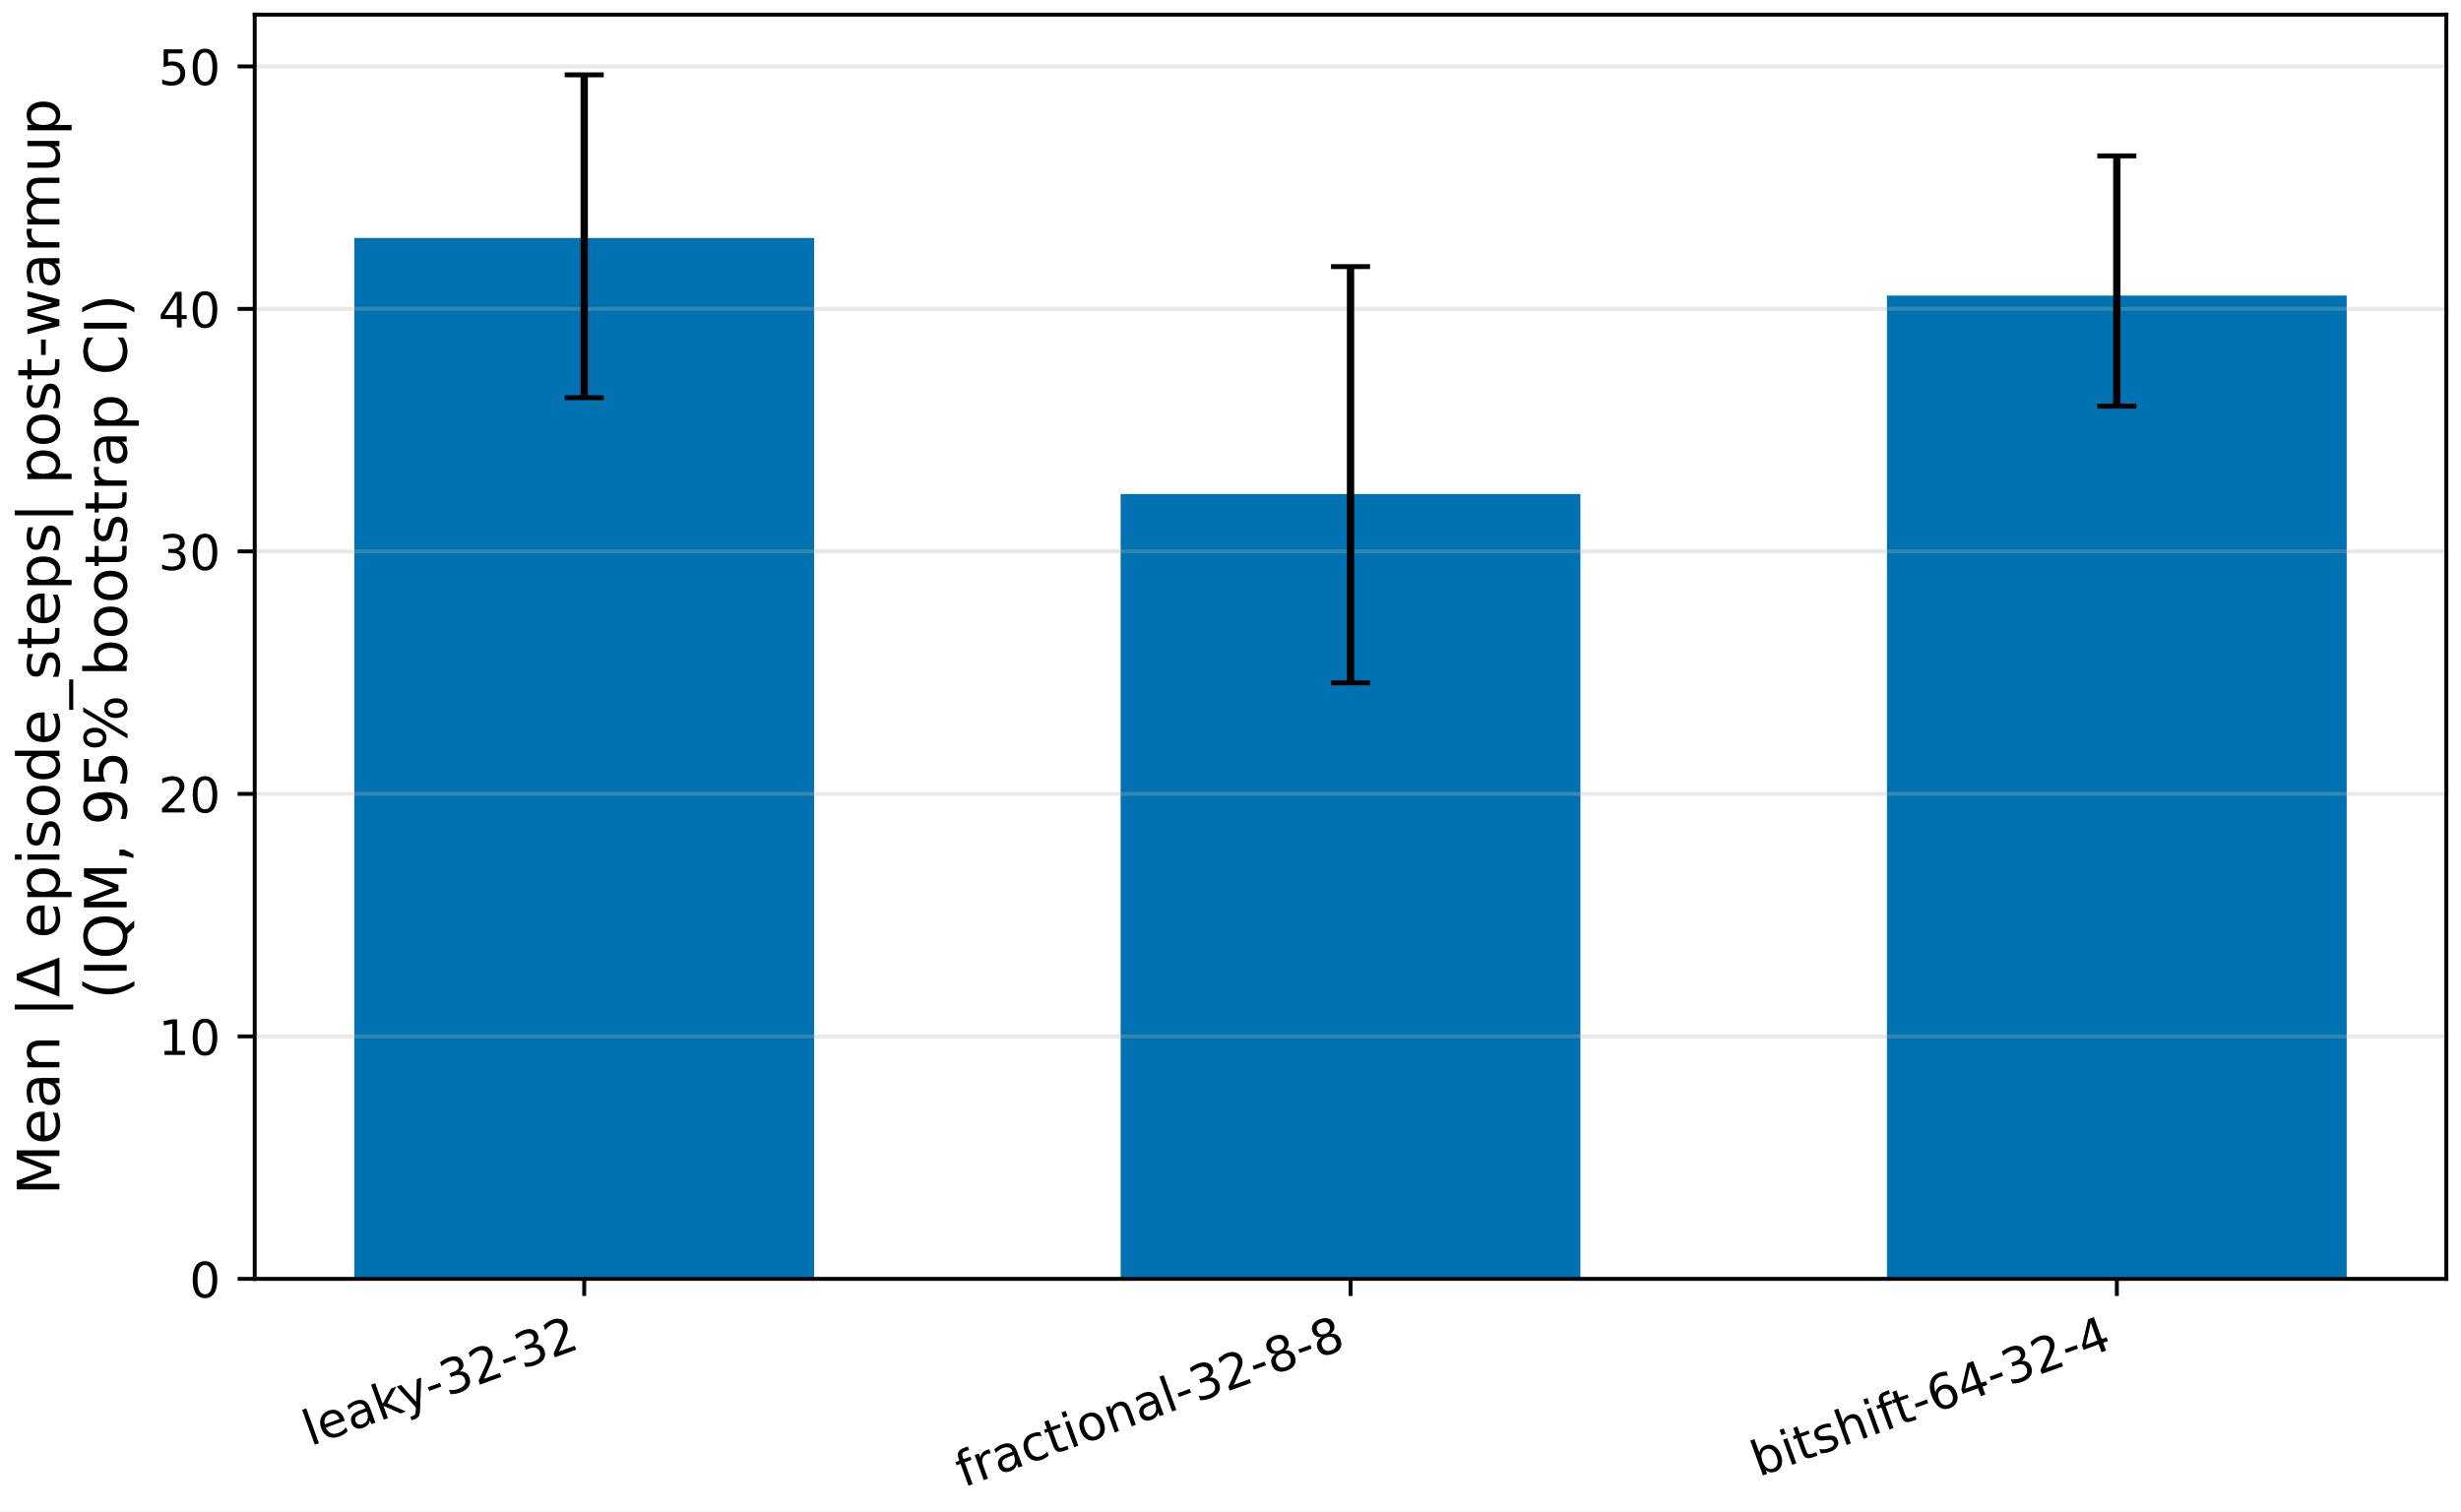
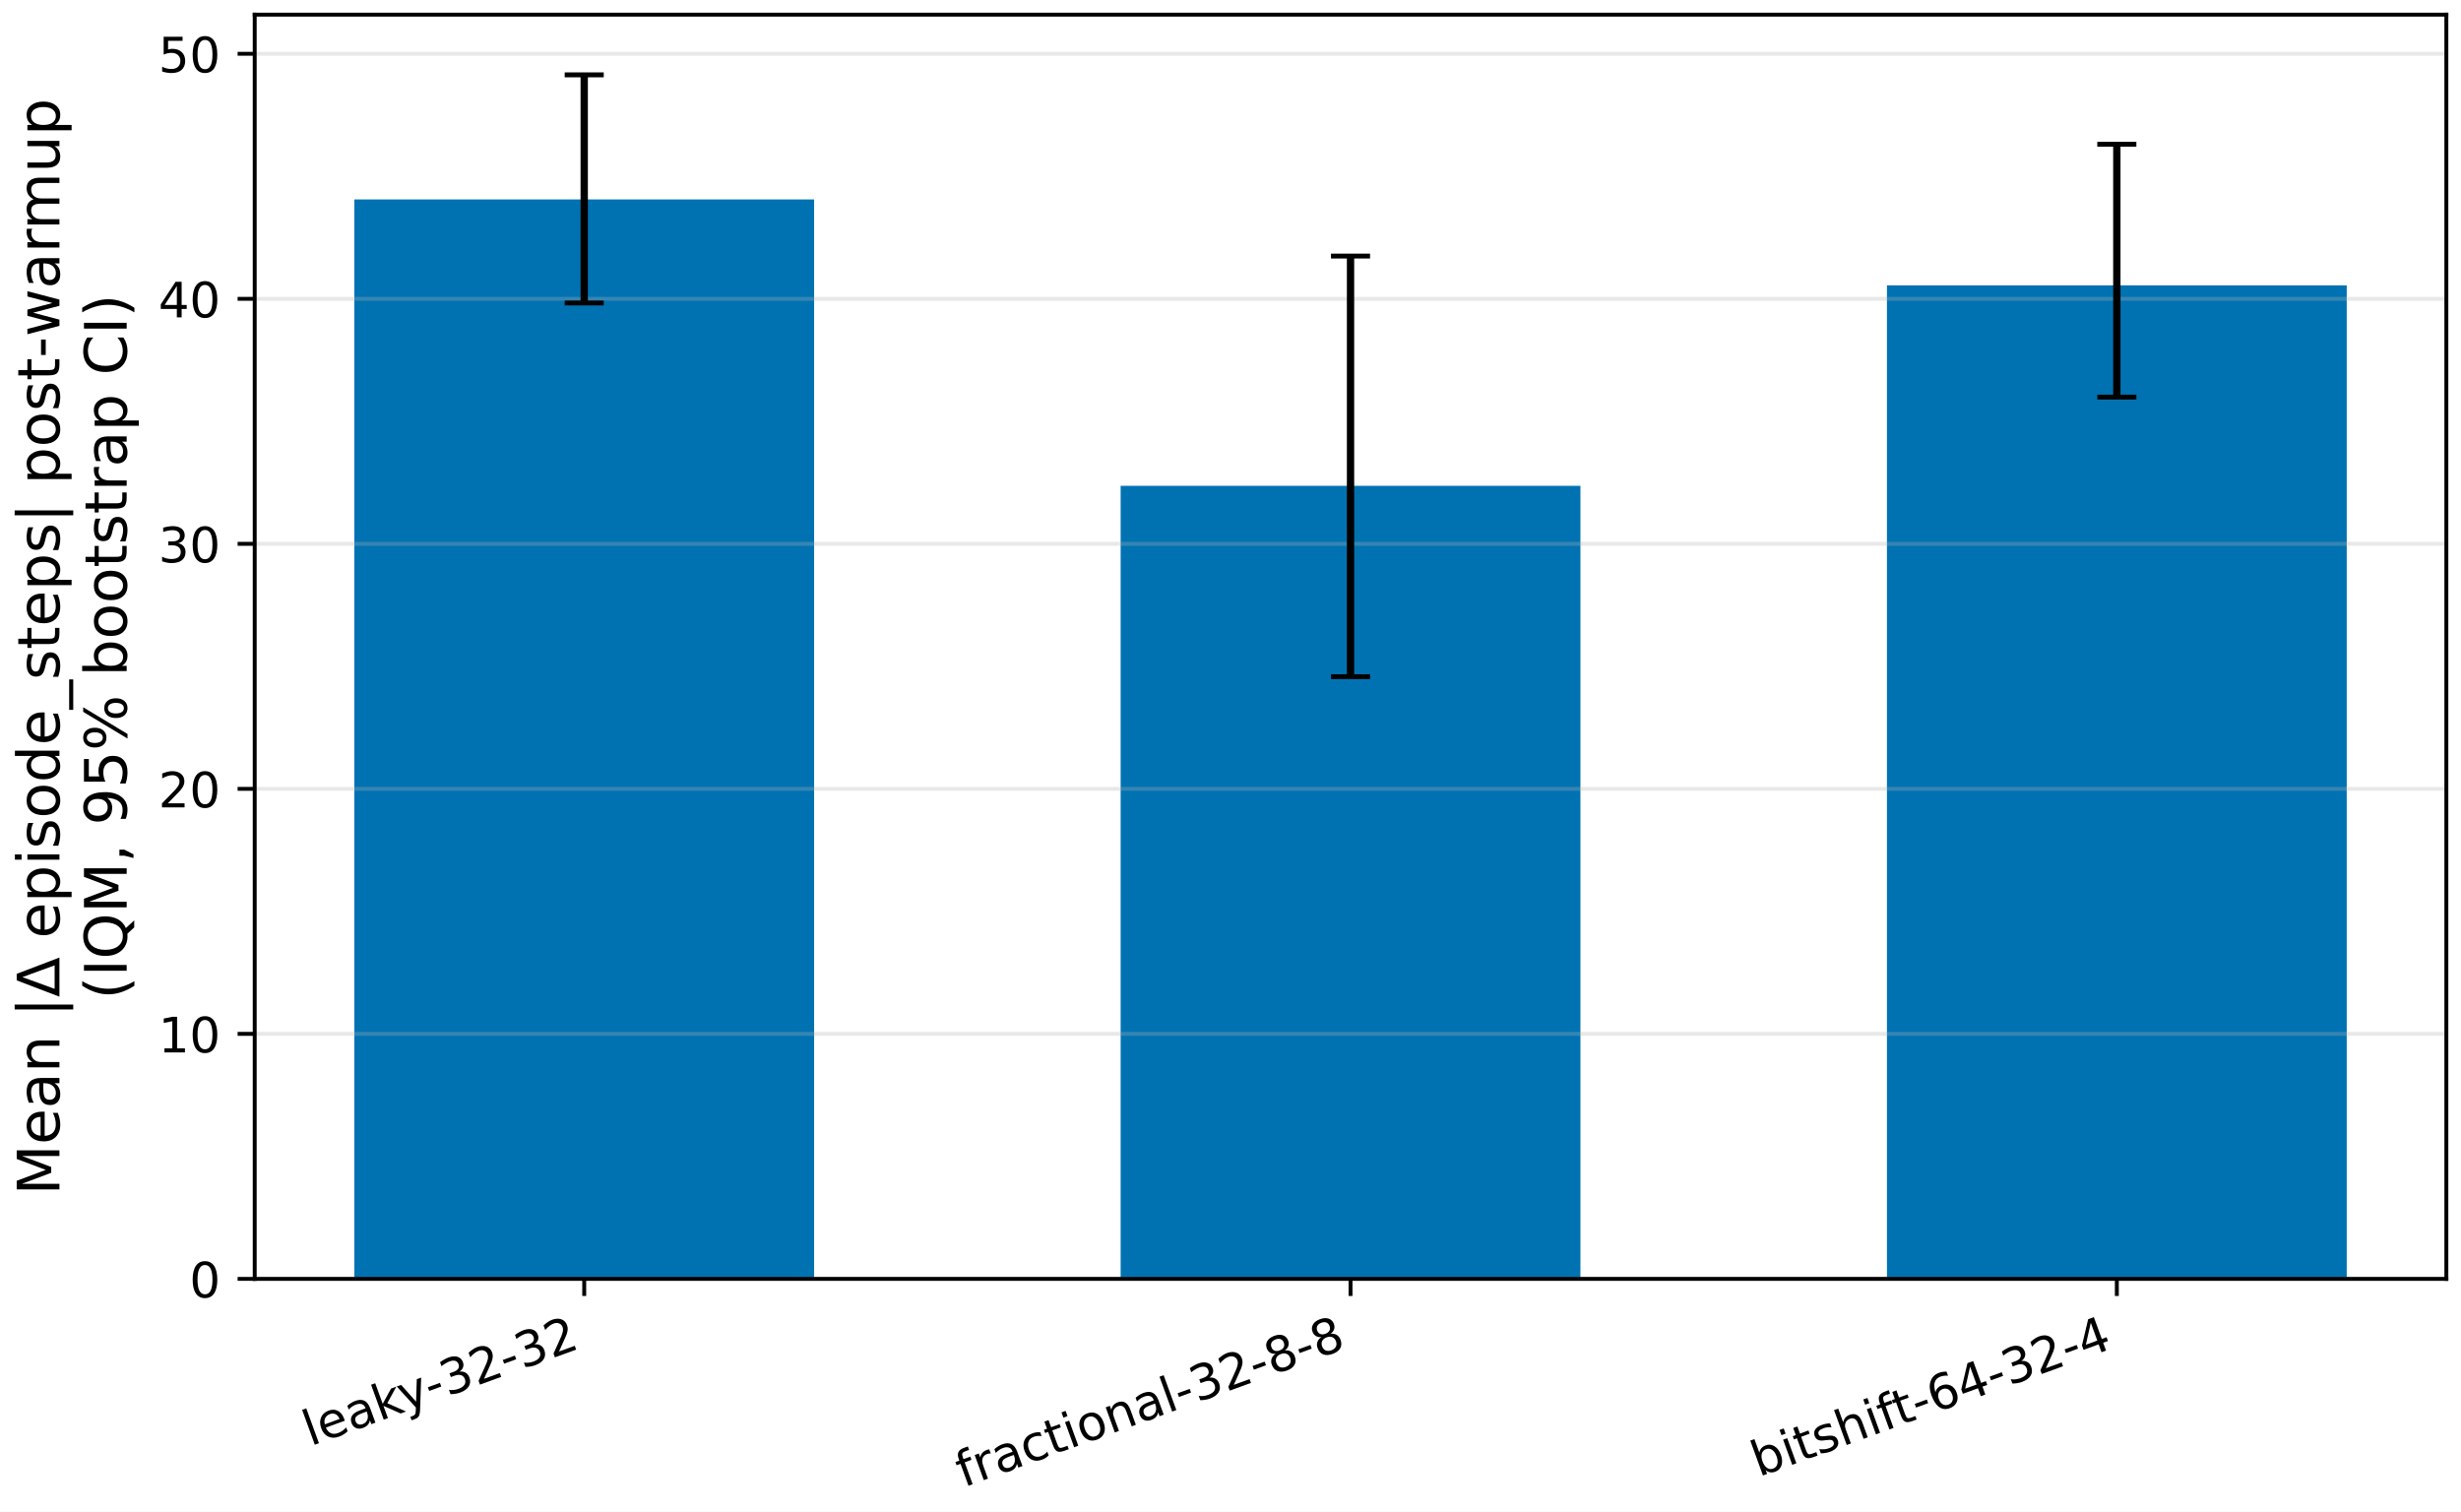
<svg xmlns="http://www.w3.org/2000/svg" xmlns:xlink="http://www.w3.org/1999/xlink" width="504pt" height="309.6pt" viewBox="0 0 504 309.6" version="1.1">
  <defs>
    <style type="text/css">*{stroke-linejoin: round; stroke-linecap: butt}</style>
  </defs>
  <g id="figure_1">
    <g id="patch_1">
      <path d="M 0 309.6  L 504 309.6  L 504 0  L 0 0  z " style="fill: #ffffff" />
    </g>
    <g id="axes_1">
      <g id="patch_2">
        <path d="M 52.163 261.915  L 501 261.915  L 501 3  L 52.163 3  z " style="fill: #ffffff" />
      </g>
      <g id="patch_3">
-         <path d="M 72.564 261.915  L 166.726 261.915  L 166.726 48.728  L 72.564 48.728  z " clip-path="url(#pb36c3efe00)" style="fill: #0072b2" />
+         <path d="M 72.564 261.915  L 166.726 261.915  L 166.726 40.846  L 72.564 40.846  z " clip-path="url(#p5a512b6d59)" style="fill: #0072b2" />
      </g>
      <g id="patch_4">
-         <path d="M 229.5 261.915  L 323.662 261.915  L 323.662 101.172  L 229.5 101.172  z " clip-path="url(#pb36c3efe00)" style="fill: #0072b2" />
+         <path d="M 229.5 261.915  L 323.662 261.915  L 323.662 99.501  L 229.5 99.501  z " clip-path="url(#p5a512b6d59)" style="fill: #0072b2" />
      </g>
      <g id="patch_5">
-         <path d="M 386.436 261.915  L 480.598 261.915  L 480.598 60.529  L 386.436 60.529  z " clip-path="url(#pb36c3efe00)" style="fill: #0072b2" />
+         <path d="M 386.436 261.915  L 480.598 261.915  L 480.598 58.435  L 386.436 58.435  z " clip-path="url(#p5a512b6d59)" style="fill: #0072b2" />
      </g>
      <g id="matplotlib.axis_1">
        <g id="xtick_1">
          <g id="line2d_1">
            <defs>
-               <path id="m6c8a0f9226" d="M 0 0  L 0 3.5  " style="stroke: #000000; stroke-width: 0.8" />
+               <path id="m48a4ad8635" d="M 0 0  L 0 3.5  " style="stroke: #000000; stroke-width: 0.8" />
            </defs>
            <g>
-               <use xlink:href="#m6c8a0f9226" x="119.645" y="261.915" style="stroke: #000000; stroke-width: 0.8" />
+               <use xlink:href="#m48a4ad8635" x="119.645" y="261.915" style="stroke: #000000; stroke-width: 0.8" />
            </g>
          </g>
          <g id="text_1">
            <g transform="translate(63.58887 296.1992) rotate(-20) scale(0.1 -0.1)">
              <defs>
                <path id="DejaVuSans-6c" d="M 603 4863  L 1178 4863  L 1178 0  L 603 0  L 603 4863  z " transform="scale(0.015625)" />
                <path id="DejaVuSans-65" d="M 3597 1894  L 3597 1613  L 953 1613  Q 991 1019 1311 708  Q 1631 397 2203 397  Q 2534 397 2845 478  Q 3156 559 3463 722  L 3463 178  Q 3153 47 2828 -22  Q 2503 -91 2169 -91  Q 1331 -91 842 396  Q 353 884 353 1716  Q 353 2575 817 3079  Q 1281 3584 2069 3584  Q 2775 3584 3186 3129  Q 3597 2675 3597 1894  z M 3022 2063  Q 3016 2534 2758 2815  Q 2500 3097 2075 3097  Q 1594 3097 1305 2825  Q 1016 2553 972 2059  L 3022 2063  z " transform="scale(0.015625)" />
                <path id="DejaVuSans-61" d="M 2194 1759  Q 1497 1759 1228 1600  Q 959 1441 959 1056  Q 959 750 1161 570  Q 1363 391 1709 391  Q 2188 391 2477 730  Q 2766 1069 2766 1631  L 2766 1759  L 2194 1759  z M 3341 1997  L 3341 0  L 2766 0  L 2766 531  Q 2569 213 2275 61  Q 1981 -91 1556 -91  Q 1019 -91 701 211  Q 384 513 384 1019  Q 384 1609 779 1909  Q 1175 2209 1959 2209  L 2766 2209  L 2766 2266  Q 2766 2663 2505 2880  Q 2244 3097 1772 3097  Q 1472 3097 1187 3025  Q 903 2953 641 2809  L 641 3341  Q 956 3463 1253 3523  Q 1550 3584 1831 3584  Q 2591 3584 2966 3190  Q 3341 2797 3341 1997  z " transform="scale(0.015625)" />
                <path id="DejaVuSans-6b" d="M 581 4863  L 1159 4863  L 1159 1991  L 2875 3500  L 3609 3500  L 1753 1863  L 3688 0  L 2938 0  L 1159 1709  L 1159 0  L 581 0  L 581 4863  z " transform="scale(0.015625)" />
                <path id="DejaVuSans-79" d="M 2059 -325  Q 1816 -950 1584 -1140  Q 1353 -1331 966 -1331  L 506 -1331  L 506 -850  L 844 -850  Q 1081 -850 1212 -737  Q 1344 -625 1503 -206  L 1606 56  L 191 3500  L 800 3500  L 1894 763  L 2988 3500  L 3597 3500  L 2059 -325  z " transform="scale(0.015625)" />
                <path id="DejaVuSans-2d" d="M 313 2009  L 1997 2009  L 1997 1497  L 313 1497  L 313 2009  z " transform="scale(0.015625)" />
                <path id="DejaVuSans-33" d="M 2597 2516  Q 3050 2419 3304 2112  Q 3559 1806 3559 1356  Q 3559 666 3084 287  Q 2609 -91 1734 -91  Q 1441 -91 1130 -33  Q 819 25 488 141  L 488 750  Q 750 597 1062 519  Q 1375 441 1716 441  Q 2309 441 2620 675  Q 2931 909 2931 1356  Q 2931 1769 2642 2001  Q 2353 2234 1838 2234  L 1294 2234  L 1294 2753  L 1863 2753  Q 2328 2753 2575 2939  Q 2822 3125 2822 3475  Q 2822 3834 2567 4026  Q 2313 4219 1838 4219  Q 1578 4219 1281 4162  Q 984 4106 628 3988  L 628 4550  Q 988 4650 1302 4700  Q 1616 4750 1894 4750  Q 2613 4750 3031 4423  Q 3450 4097 3450 3541  Q 3450 3153 3228 2886  Q 3006 2619 2597 2516  z " transform="scale(0.015625)" />
                <path id="DejaVuSans-32" d="M 1228 531  L 3431 531  L 3431 0  L 469 0  L 469 531  Q 828 903 1448 1529  Q 2069 2156 2228 2338  Q 2531 2678 2651 2914  Q 2772 3150 2772 3378  Q 2772 3750 2511 3984  Q 2250 4219 1831 4219  Q 1534 4219 1204 4116  Q 875 4013 500 3803  L 500 4441  Q 881 4594 1212 4672  Q 1544 4750 1819 4750  Q 2544 4750 2975 4387  Q 3406 4025 3406 3419  Q 3406 3131 3298 2873  Q 3191 2616 2906 2266  Q 2828 2175 2409 1742  Q 1991 1309 1228 531  z " transform="scale(0.015625)" />
              </defs>
              <use xlink:href="#DejaVuSans-6c" />
              <use xlink:href="#DejaVuSans-65" transform="translate(27.7832 0)" />
              <use xlink:href="#DejaVuSans-61" transform="translate(89.30664 0)" />
              <use xlink:href="#DejaVuSans-6b" transform="translate(150.5859 0)" />
              <use xlink:href="#DejaVuSans-79" transform="translate(204.8711 0)" />
              <use xlink:href="#DejaVuSans-2d" transform="translate(262.3008 0)" />
              <use xlink:href="#DejaVuSans-33" transform="translate(298.3848 0)" />
              <use xlink:href="#DejaVuSans-32" transform="translate(362.0078 0)" />
              <use xlink:href="#DejaVuSans-2d" transform="translate(425.6309 0)" />
              <use xlink:href="#DejaVuSans-33" transform="translate(461.7148 0)" />
              <use xlink:href="#DejaVuSans-32" transform="translate(525.3379 0)" />
            </g>
          </g>
        </g>
        <g id="xtick_2">
          <g id="line2d_2">
            <g>
-               <use xlink:href="#m6c8a0f9226" x="276.581" y="261.915" style="stroke: #000000; stroke-width: 0.8" />
+               <use xlink:href="#m48a4ad8635" x="276.581" y="261.915" style="stroke: #000000; stroke-width: 0.8" />
            </g>
          </g>
          <g id="text_2">
            <g transform="translate(197.3189 304.6455) rotate(-20) scale(0.1 -0.1)">
              <defs>
                <path id="DejaVuSans-66" d="M 2375 4863  L 2375 4384  L 1825 4384  Q 1516 4384 1395 4259  Q 1275 4134 1275 3809  L 1275 3500  L 2222 3500  L 2222 3053  L 1275 3053  L 1275 0  L 697 0  L 697 3053  L 147 3053  L 147 3500  L 697 3500  L 697 3744  Q 697 4328 969 4595  Q 1241 4863 1831 4863  L 2375 4863  z " transform="scale(0.015625)" />
                <path id="DejaVuSans-72" d="M 2631 2963  Q 2534 3019 2420 3045  Q 2306 3072 2169 3072  Q 1681 3072 1420 2755  Q 1159 2438 1159 1844  L 1159 0  L 581 0  L 581 3500  L 1159 3500  L 1159 2956  Q 1341 3275 1631 3429  Q 1922 3584 2338 3584  Q 2397 3584 2469 3576  Q 2541 3569 2628 3553  L 2631 2963  z " transform="scale(0.015625)" />
                <path id="DejaVuSans-63" d="M 3122 3366  L 3122 2828  Q 2878 2963 2633 3030  Q 2388 3097 2138 3097  Q 1578 3097 1268 2742  Q 959 2388 959 1747  Q 959 1106 1268 751  Q 1578 397 2138 397  Q 2388 397 2633 464  Q 2878 531 3122 666  L 3122 134  Q 2881 22 2623 -34  Q 2366 -91 2075 -91  Q 1284 -91 818 406  Q 353 903 353 1747  Q 353 2603 823 3093  Q 1294 3584 2113 3584  Q 2378 3584 2631 3529  Q 2884 3475 3122 3366  z " transform="scale(0.015625)" />
                <path id="DejaVuSans-74" d="M 1172 4494  L 1172 3500  L 2356 3500  L 2356 3053  L 1172 3053  L 1172 1153  Q 1172 725 1289 603  Q 1406 481 1766 481  L 2356 481  L 2356 0  L 1766 0  Q 1100 0 847 248  Q 594 497 594 1153  L 594 3053  L 172 3053  L 172 3500  L 594 3500  L 594 4494  L 1172 4494  z " transform="scale(0.015625)" />
                <path id="DejaVuSans-69" d="M 603 3500  L 1178 3500  L 1178 0  L 603 0  L 603 3500  z M 603 4863  L 1178 4863  L 1178 4134  L 603 4134  L 603 4863  z " transform="scale(0.015625)" />
                <path id="DejaVuSans-6f" d="M 1959 3097  Q 1497 3097 1228 2736  Q 959 2375 959 1747  Q 959 1119 1226 758  Q 1494 397 1959 397  Q 2419 397 2687 759  Q 2956 1122 2956 1747  Q 2956 2369 2687 2733  Q 2419 3097 1959 3097  z M 1959 3584  Q 2709 3584 3137 3096  Q 3566 2609 3566 1747  Q 3566 888 3137 398  Q 2709 -91 1959 -91  Q 1206 -91 779 398  Q 353 888 353 1747  Q 353 2609 779 3096  Q 1206 3584 1959 3584  z " transform="scale(0.015625)" />
                <path id="DejaVuSans-6e" d="M 3513 2113  L 3513 0  L 2938 0  L 2938 2094  Q 2938 2591 2744 2837  Q 2550 3084 2163 3084  Q 1697 3084 1428 2787  Q 1159 2491 1159 1978  L 1159 0  L 581 0  L 581 3500  L 1159 3500  L 1159 2956  Q 1366 3272 1645 3428  Q 1925 3584 2291 3584  Q 2894 3584 3203 3211  Q 3513 2838 3513 2113  z " transform="scale(0.015625)" />
                <path id="DejaVuSans-38" d="M 2034 2216  Q 1584 2216 1326 1975  Q 1069 1734 1069 1313  Q 1069 891 1326 650  Q 1584 409 2034 409  Q 2484 409 2743 651  Q 3003 894 3003 1313  Q 3003 1734 2745 1975  Q 2488 2216 2034 2216  z M 1403 2484  Q 997 2584 770 2862  Q 544 3141 544 3541  Q 544 4100 942 4425  Q 1341 4750 2034 4750  Q 2731 4750 3128 4425  Q 3525 4100 3525 3541  Q 3525 3141 3298 2862  Q 3072 2584 2669 2484  Q 3125 2378 3379 2068  Q 3634 1759 3634 1313  Q 3634 634 3220 271  Q 2806 -91 2034 -91  Q 1263 -91 848 271  Q 434 634 434 1313  Q 434 1759 690 2068  Q 947 2378 1403 2484  z M 1172 3481  Q 1172 3119 1398 2916  Q 1625 2713 2034 2713  Q 2441 2713 2670 2916  Q 2900 3119 2900 3481  Q 2900 3844 2670 4047  Q 2441 4250 2034 4250  Q 1625 4250 1398 4047  Q 1172 3844 1172 3481  z " transform="scale(0.015625)" />
              </defs>
              <use xlink:href="#DejaVuSans-66" />
              <use xlink:href="#DejaVuSans-72" transform="translate(35.20508 0)" />
              <use xlink:href="#DejaVuSans-61" transform="translate(76.31836 0)" />
              <use xlink:href="#DejaVuSans-63" transform="translate(137.5977 0)" />
              <use xlink:href="#DejaVuSans-74" transform="translate(192.5781 0)" />
              <use xlink:href="#DejaVuSans-69" transform="translate(231.7871 0)" />
              <use xlink:href="#DejaVuSans-6f" transform="translate(259.5703 0)" />
              <use xlink:href="#DejaVuSans-6e" transform="translate(320.752 0)" />
              <use xlink:href="#DejaVuSans-61" transform="translate(384.1309 0)" />
              <use xlink:href="#DejaVuSans-6c" transform="translate(445.4102 0)" />
              <use xlink:href="#DejaVuSans-2d" transform="translate(473.1934 0)" />
              <use xlink:href="#DejaVuSans-33" transform="translate(509.2773 0)" />
              <use xlink:href="#DejaVuSans-32" transform="translate(572.9004 0)" />
              <use xlink:href="#DejaVuSans-2d" transform="translate(636.5234 0)" />
              <use xlink:href="#DejaVuSans-38" transform="translate(672.6074 0)" />
              <use xlink:href="#DejaVuSans-2d" transform="translate(736.2305 0)" />
              <use xlink:href="#DejaVuSans-38" transform="translate(772.3145 0)" />
            </g>
          </g>
        </g>
        <g id="xtick_3">
          <g id="line2d_3">
            <g>
-               <use xlink:href="#m6c8a0f9226" x="433.517" y="261.915" style="stroke: #000000; stroke-width: 0.8" />
+               <use xlink:href="#m48a4ad8635" x="433.517" y="261.915" style="stroke: #000000; stroke-width: 0.8" />
            </g>
          </g>
          <g id="text_3">
            <g transform="translate(360.1927 302.4844) rotate(-20) scale(0.1 -0.1)">
              <defs>
                <path id="DejaVuSans-62" d="M 3116 1747  Q 3116 2381 2855 2742  Q 2594 3103 2138 3103  Q 1681 3103 1420 2742  Q 1159 2381 1159 1747  Q 1159 1113 1420 752  Q 1681 391 2138 391  Q 2594 391 2855 752  Q 3116 1113 3116 1747  z M 1159 2969  Q 1341 3281 1617 3432  Q 1894 3584 2278 3584  Q 2916 3584 3314 3078  Q 3713 2572 3713 1747  Q 3713 922 3314 415  Q 2916 -91 2278 -91  Q 1894 -91 1617 61  Q 1341 213 1159 525  L 1159 0  L 581 0  L 581 4863  L 1159 4863  L 1159 2969  z " transform="scale(0.015625)" />
                <path id="DejaVuSans-73" d="M 2834 3397  L 2834 2853  Q 2591 2978 2328 3040  Q 2066 3103 1784 3103  Q 1356 3103 1142 2972  Q 928 2841 928 2578  Q 928 2378 1081 2264  Q 1234 2150 1697 2047  L 1894 2003  Q 2506 1872 2764 1633  Q 3022 1394 3022 966  Q 3022 478 2636 193  Q 2250 -91 1575 -91  Q 1294 -91 989 -36  Q 684 19 347 128  L 347 722  Q 666 556 975 473  Q 1284 391 1588 391  Q 1994 391 2212 530  Q 2431 669 2431 922  Q 2431 1156 2273 1281  Q 2116 1406 1581 1522  L 1381 1569  Q 847 1681 609 1914  Q 372 2147 372 2553  Q 372 3047 722 3315  Q 1072 3584 1716 3584  Q 2034 3584 2315 3537  Q 2597 3491 2834 3397  z " transform="scale(0.015625)" />
                <path id="DejaVuSans-68" d="M 3513 2113  L 3513 0  L 2938 0  L 2938 2094  Q 2938 2591 2744 2837  Q 2550 3084 2163 3084  Q 1697 3084 1428 2787  Q 1159 2491 1159 1978  L 1159 0  L 581 0  L 581 4863  L 1159 4863  L 1159 2956  Q 1366 3272 1645 3428  Q 1925 3584 2291 3584  Q 2894 3584 3203 3211  Q 3513 2838 3513 2113  z " transform="scale(0.015625)" />
                <path id="DejaVuSans-36" d="M 2113 2584  Q 1688 2584 1439 2293  Q 1191 2003 1191 1497  Q 1191 994 1439 701  Q 1688 409 2113 409  Q 2538 409 2786 701  Q 3034 994 3034 1497  Q 3034 2003 2786 2293  Q 2538 2584 2113 2584  z M 3366 4563  L 3366 3988  Q 3128 4100 2886 4159  Q 2644 4219 2406 4219  Q 1781 4219 1451 3797  Q 1122 3375 1075 2522  Q 1259 2794 1537 2939  Q 1816 3084 2150 3084  Q 2853 3084 3261 2657  Q 3669 2231 3669 1497  Q 3669 778 3244 343  Q 2819 -91 2113 -91  Q 1303 -91 875 529  Q 447 1150 447 2328  Q 447 3434 972 4092  Q 1497 4750 2381 4750  Q 2619 4750 2861 4703  Q 3103 4656 3366 4563  z " transform="scale(0.015625)" />
                <path id="DejaVuSans-34" d="M 2419 4116  L 825 1625  L 2419 1625  L 2419 4116  z M 2253 4666  L 3047 4666  L 3047 1625  L 3713 1625  L 3713 1100  L 3047 1100  L 3047 0  L 2419 0  L 2419 1100  L 313 1100  L 313 1709  L 2253 4666  z " transform="scale(0.015625)" />
              </defs>
              <use xlink:href="#DejaVuSans-62" />
              <use xlink:href="#DejaVuSans-69" transform="translate(63.47656 0)" />
              <use xlink:href="#DejaVuSans-74" transform="translate(91.25977 0)" />
              <use xlink:href="#DejaVuSans-73" transform="translate(130.4688 0)" />
              <use xlink:href="#DejaVuSans-68" transform="translate(182.5684 0)" />
              <use xlink:href="#DejaVuSans-69" transform="translate(245.9473 0)" />
              <use xlink:href="#DejaVuSans-66" transform="translate(273.7305 0)" />
              <use xlink:href="#DejaVuSans-74" transform="translate(307.1855 0)" />
              <use xlink:href="#DejaVuSans-2d" transform="translate(346.3945 0)" />
              <use xlink:href="#DejaVuSans-36" transform="translate(382.4785 0)" />
              <use xlink:href="#DejaVuSans-34" transform="translate(446.1016 0)" />
              <use xlink:href="#DejaVuSans-2d" transform="translate(509.7246 0)" />
              <use xlink:href="#DejaVuSans-33" transform="translate(545.8086 0)" />
              <use xlink:href="#DejaVuSans-32" transform="translate(609.4316 0)" />
              <use xlink:href="#DejaVuSans-2d" transform="translate(673.0547 0)" />
              <use xlink:href="#DejaVuSans-34" transform="translate(709.1387 0)" />
            </g>
          </g>
        </g>
      </g>
      <g id="matplotlib.axis_2">
        <g id="ytick_1">
          <g id="line2d_4">
-             <path d="M 52.163 261.915  L 501 261.915  " clip-path="url(#pb36c3efe00)" style="fill: none; stroke: #b0b0b0; stroke-opacity: 0.3; stroke-width: 0.8; stroke-linecap: square" />
+             <path d="M 52.163 261.915  L 501 261.915  " clip-path="url(#p5a512b6d59)" style="fill: none; stroke: #b0b0b0; stroke-opacity: 0.3; stroke-width: 0.8; stroke-linecap: square" />
          </g>
          <g id="line2d_5">
            <defs>
-               <path id="m2aaeb71529" d="M 0 0  L -3.5 0  " style="stroke: #000000; stroke-width: 0.8" />
+               <path id="m17656ddae5" d="M 0 0  L -3.5 0  " style="stroke: #000000; stroke-width: 0.8" />
            </defs>
            <g>
-               <use xlink:href="#m2aaeb71529" x="52.163" y="261.915" style="stroke: #000000; stroke-width: 0.8" />
+               <use xlink:href="#m17656ddae5" x="52.163" y="261.915" style="stroke: #000000; stroke-width: 0.8" />
            </g>
          </g>
          <g id="text_4">
            <g transform="translate(38.80011 265.7143) scale(0.1 -0.1)">
              <defs>
                <path id="DejaVuSans-30" d="M 2034 4250  Q 1547 4250 1301 3770  Q 1056 3291 1056 2328  Q 1056 1369 1301 889  Q 1547 409 2034 409  Q 2525 409 2770 889  Q 3016 1369 3016 2328  Q 3016 3291 2770 3770  Q 2525 4250 2034 4250  z M 2034 4750  Q 2819 4750 3233 4129  Q 3647 3509 3647 2328  Q 3647 1150 3233 529  Q 2819 -91 2034 -91  Q 1250 -91 836 529  Q 422 1150 422 2328  Q 422 3509 836 4129  Q 1250 4750 2034 4750  z " transform="scale(0.015625)" />
              </defs>
              <use xlink:href="#DejaVuSans-30" />
            </g>
          </g>
        </g>
        <g id="ytick_2">
          <g id="line2d_6">
-             <path d="M 52.163 212.252  L 501 212.252  " clip-path="url(#pb36c3efe00)" style="fill: none; stroke: #b0b0b0; stroke-opacity: 0.3; stroke-width: 0.8; stroke-linecap: square" />
+             <path d="M 52.163 211.736  L 501 211.736  " clip-path="url(#p5a512b6d59)" style="fill: none; stroke: #b0b0b0; stroke-opacity: 0.3; stroke-width: 0.8; stroke-linecap: square" />
          </g>
          <g id="line2d_7">
            <g>
-               <use xlink:href="#m2aaeb71529" x="52.163" y="212.252" style="stroke: #000000; stroke-width: 0.8" />
+               <use xlink:href="#m17656ddae5" x="52.163" y="211.736" style="stroke: #000000; stroke-width: 0.8" />
            </g>
          </g>
          <g id="text_5">
-             <g transform="translate(32.43762 216.0511) scale(0.1 -0.1)">
+             <g transform="translate(32.43762 215.5347) scale(0.1 -0.1)">
              <defs>
                <path id="DejaVuSans-31" d="M 794 531  L 1825 531  L 1825 4091  L 703 3866  L 703 4441  L 1819 4666  L 2450 4666  L 2450 531  L 3481 531  L 3481 0  L 794 0  L 794 531  z " transform="scale(0.015625)" />
              </defs>
              <use xlink:href="#DejaVuSans-31" />
              <use xlink:href="#DejaVuSans-30" transform="translate(63.62305 0)" />
            </g>
          </g>
        </g>
        <g id="ytick_3">
          <g id="line2d_8">
-             <path d="M 52.163 162.589  L 501 162.589  " clip-path="url(#pb36c3efe00)" style="fill: none; stroke: #b0b0b0; stroke-opacity: 0.3; stroke-width: 0.8; stroke-linecap: square" />
+             <path d="M 52.163 161.556  L 501 161.556  " clip-path="url(#p5a512b6d59)" style="fill: none; stroke: #b0b0b0; stroke-opacity: 0.3; stroke-width: 0.8; stroke-linecap: square" />
          </g>
          <g id="line2d_9">
            <g>
-               <use xlink:href="#m2aaeb71529" x="52.163" y="162.589" style="stroke: #000000; stroke-width: 0.8" />
+               <use xlink:href="#m17656ddae5" x="52.163" y="161.556" style="stroke: #000000; stroke-width: 0.8" />
            </g>
          </g>
          <g id="text_6">
-             <g transform="translate(32.43762 166.3878) scale(0.1 -0.1)">
+             <g transform="translate(32.43762 165.3552) scale(0.1 -0.1)">
              <use xlink:href="#DejaVuSans-32" />
              <use xlink:href="#DejaVuSans-30" transform="translate(63.62305 0)" />
            </g>
          </g>
        </g>
        <g id="ytick_4">
          <g id="line2d_10">
-             <path d="M 52.163 112.925  L 501 112.925  " clip-path="url(#pb36c3efe00)" style="fill: none; stroke: #b0b0b0; stroke-opacity: 0.3; stroke-width: 0.8; stroke-linecap: square" />
+             <path d="M 52.163 111.376  L 501 111.376  " clip-path="url(#p5a512b6d59)" style="fill: none; stroke: #b0b0b0; stroke-opacity: 0.3; stroke-width: 0.8; stroke-linecap: square" />
          </g>
          <g id="line2d_11">
            <g>
-               <use xlink:href="#m2aaeb71529" x="52.163" y="112.925" style="stroke: #000000; stroke-width: 0.8" />
+               <use xlink:href="#m17656ddae5" x="52.163" y="111.376" style="stroke: #000000; stroke-width: 0.8" />
            </g>
          </g>
          <g id="text_7">
-             <g transform="translate(32.43762 116.7246) scale(0.1 -0.1)">
+             <g transform="translate(32.43762 115.1756) scale(0.1 -0.1)">
              <use xlink:href="#DejaVuSans-33" />
              <use xlink:href="#DejaVuSans-30" transform="translate(63.62305 0)" />
            </g>
          </g>
        </g>
        <g id="ytick_5">
          <g id="line2d_12">
-             <path d="M 52.163 63.262  L 501 63.262  " clip-path="url(#pb36c3efe00)" style="fill: none; stroke: #b0b0b0; stroke-opacity: 0.3; stroke-width: 0.8; stroke-linecap: square" />
+             <path d="M 52.163 61.197  L 501 61.197  " clip-path="url(#p5a512b6d59)" style="fill: none; stroke: #b0b0b0; stroke-opacity: 0.3; stroke-width: 0.8; stroke-linecap: square" />
          </g>
          <g id="line2d_13">
            <g>
-               <use xlink:href="#m2aaeb71529" x="52.163" y="63.262" style="stroke: #000000; stroke-width: 0.8" />
+               <use xlink:href="#m17656ddae5" x="52.163" y="61.197" style="stroke: #000000; stroke-width: 0.8" />
            </g>
          </g>
          <g id="text_8">
-             <g transform="translate(32.43762 67.06139) scale(0.1 -0.1)">
+             <g transform="translate(32.43762 64.99605) scale(0.1 -0.1)">
              <use xlink:href="#DejaVuSans-34" />
              <use xlink:href="#DejaVuSans-30" transform="translate(63.62305 0)" />
            </g>
          </g>
        </g>
        <g id="ytick_6">
          <g id="line2d_14">
-             <path d="M 52.163 13.599  L 501 13.599  " clip-path="url(#pb36c3efe00)" style="fill: none; stroke: #b0b0b0; stroke-opacity: 0.3; stroke-width: 0.8; stroke-linecap: square" />
+             <path d="M 52.163 11.017  L 501 11.017  " clip-path="url(#p5a512b6d59)" style="fill: none; stroke: #b0b0b0; stroke-opacity: 0.3; stroke-width: 0.8; stroke-linecap: square" />
          </g>
          <g id="line2d_15">
            <g>
-               <use xlink:href="#m2aaeb71529" x="52.163" y="13.599" style="stroke: #000000; stroke-width: 0.8" />
+               <use xlink:href="#m17656ddae5" x="52.163" y="11.017" style="stroke: #000000; stroke-width: 0.8" />
            </g>
          </g>
          <g id="text_9">
-             <g transform="translate(32.43762 17.39816) scale(0.1 -0.1)">
+             <g transform="translate(32.43762 14.81649) scale(0.1 -0.1)">
              <defs>
                <path id="DejaVuSans-35" d="M 691 4666  L 3169 4666  L 3169 4134  L 1269 4134  L 1269 2991  Q 1406 3038 1543 3061  Q 1681 3084 1819 3084  Q 2600 3084 3056 2656  Q 3513 2228 3513 1497  Q 3513 744 3044 326  Q 2575 -91 1722 -91  Q 1428 -91 1123 -41  Q 819 9 494 109  L 494 744  Q 775 591 1075 516  Q 1375 441 1709 441  Q 2250 441 2565 725  Q 2881 1009 2881 1497  Q 2881 1984 2565 2268  Q 2250 2553 1709 2553  Q 1456 2553 1204 2497  Q 953 2441 691 2322  L 691 4666  z " transform="scale(0.015625)" />
              </defs>
              <use xlink:href="#DejaVuSans-35" />
              <use xlink:href="#DejaVuSans-30" transform="translate(63.62305 0)" />
            </g>
          </g>
        </g>
        <g id="text_10">
          <g transform="translate(12.17086 244.7673) rotate(-90) scale(0.12 -0.12)">
            <defs>
              <path id="DejaVuSans-4d" d="M 628 4666  L 1569 4666  L 2759 1491  L 3956 4666  L 4897 4666  L 4897 0  L 4281 0  L 4281 4097  L 3078 897  L 2444 897  L 1241 4097  L 1241 0  L 628 0  L 628 4666  z " transform="scale(0.015625)" />
              <path id="DejaVuSans-20" transform="scale(0.015625)" />
              <path id="DejaVuSans-7c" d="M 1344 4891  L 1344 -1509  L 813 -1509  L 813 4891  L 1344 4891  z " transform="scale(0.015625)" />
              <path id="DejaVuSans-394" d="M 2188 4044  L 906 525  L 3472 525  L 2188 4044  z M 50 0  L 1831 4666  L 2547 4666  L 4325 0  L 50 0  z " transform="scale(0.015625)" />
              <path id="DejaVuSans-70" d="M 1159 525  L 1159 -1331  L 581 -1331  L 581 3500  L 1159 3500  L 1159 2969  Q 1341 3281 1617 3432  Q 1894 3584 2278 3584  Q 2916 3584 3314 3078  Q 3713 2572 3713 1747  Q 3713 922 3314 415  Q 2916 -91 2278 -91  Q 1894 -91 1617 61  Q 1341 213 1159 525  z M 3116 1747  Q 3116 2381 2855 2742  Q 2594 3103 2138 3103  Q 1681 3103 1420 2742  Q 1159 2381 1159 1747  Q 1159 1113 1420 752  Q 1681 391 2138 391  Q 2594 391 2855 752  Q 3116 1113 3116 1747  z " transform="scale(0.015625)" />
              <path id="DejaVuSans-64" d="M 2906 2969  L 2906 4863  L 3481 4863  L 3481 0  L 2906 0  L 2906 525  Q 2725 213 2448 61  Q 2172 -91 1784 -91  Q 1150 -91 751 415  Q 353 922 353 1747  Q 353 2572 751 3078  Q 1150 3584 1784 3584  Q 2172 3584 2448 3432  Q 2725 3281 2906 2969  z M 947 1747  Q 947 1113 1208 752  Q 1469 391 1925 391  Q 2381 391 2643 752  Q 2906 1113 2906 1747  Q 2906 2381 2643 2742  Q 2381 3103 1925 3103  Q 1469 3103 1208 2742  Q 947 2381 947 1747  z " transform="scale(0.015625)" />
              <path id="DejaVuSans-5f" d="M 3263 -1063  L 3263 -1509  L -63 -1509  L -63 -1063  L 3263 -1063  z " transform="scale(0.015625)" />
              <path id="DejaVuSans-77" d="M 269 3500  L 844 3500  L 1563 769  L 2278 3500  L 2956 3500  L 3675 769  L 4391 3500  L 4966 3500  L 4050 0  L 3372 0  L 2619 2869  L 1863 0  L 1184 0  L 269 3500  z " transform="scale(0.015625)" />
              <path id="DejaVuSans-6d" d="M 3328 2828  Q 3544 3216 3844 3400  Q 4144 3584 4550 3584  Q 5097 3584 5394 3201  Q 5691 2819 5691 2113  L 5691 0  L 5113 0  L 5113 2094  Q 5113 2597 4934 2840  Q 4756 3084 4391 3084  Q 3944 3084 3684 2787  Q 3425 2491 3425 1978  L 3425 0  L 2847 0  L 2847 2094  Q 2847 2600 2669 2842  Q 2491 3084 2119 3084  Q 1678 3084 1418 2786  Q 1159 2488 1159 1978  L 1159 0  L 581 0  L 581 3500  L 1159 3500  L 1159 2956  Q 1356 3278 1631 3431  Q 1906 3584 2284 3584  Q 2666 3584 2933 3390  Q 3200 3197 3328 2828  z " transform="scale(0.015625)" />
              <path id="DejaVuSans-75" d="M 544 1381  L 544 3500  L 1119 3500  L 1119 1403  Q 1119 906 1312 657  Q 1506 409 1894 409  Q 2359 409 2629 706  Q 2900 1003 2900 1516  L 2900 3500  L 3475 3500  L 3475 0  L 2900 0  L 2900 538  Q 2691 219 2414 64  Q 2138 -91 1772 -91  Q 1169 -91 856 284  Q 544 659 544 1381  z M 1991 3584  L 1991 3584  z " transform="scale(0.015625)" />
            </defs>
            <use xlink:href="#DejaVuSans-4d" />
            <use xlink:href="#DejaVuSans-65" transform="translate(86.2793 0)" />
            <use xlink:href="#DejaVuSans-61" transform="translate(147.8027 0)" />
            <use xlink:href="#DejaVuSans-6e" transform="translate(209.082 0)" />
            <use xlink:href="#DejaVuSans-20" transform="translate(272.4609 0)" />
            <use xlink:href="#DejaVuSans-7c" transform="translate(304.248 0)" />
            <use xlink:href="#DejaVuSans-394" transform="translate(337.9395 0)" />
            <use xlink:href="#DejaVuSans-20" transform="translate(406.3477 0)" />
            <use xlink:href="#DejaVuSans-65" transform="translate(438.1348 0)" />
            <use xlink:href="#DejaVuSans-70" transform="translate(499.6582 0)" />
            <use xlink:href="#DejaVuSans-69" transform="translate(563.1348 0)" />
            <use xlink:href="#DejaVuSans-73" transform="translate(590.918 0)" />
            <use xlink:href="#DejaVuSans-6f" transform="translate(643.0176 0)" />
            <use xlink:href="#DejaVuSans-64" transform="translate(704.1992 0)" />
            <use xlink:href="#DejaVuSans-65" transform="translate(767.6758 0)" />
            <use xlink:href="#DejaVuSans-5f" transform="translate(829.1992 0)" />
            <use xlink:href="#DejaVuSans-73" transform="translate(879.1992 0)" />
            <use xlink:href="#DejaVuSans-74" transform="translate(931.2988 0)" />
            <use xlink:href="#DejaVuSans-65" transform="translate(970.5078 0)" />
            <use xlink:href="#DejaVuSans-70" transform="translate(1032.031 0)" />
            <use xlink:href="#DejaVuSans-73" transform="translate(1095.508 0)" />
            <use xlink:href="#DejaVuSans-7c" transform="translate(1147.607 0)" />
            <use xlink:href="#DejaVuSans-20" transform="translate(1181.299 0)" />
            <use xlink:href="#DejaVuSans-70" transform="translate(1213.086 0)" />
            <use xlink:href="#DejaVuSans-6f" transform="translate(1276.562 0)" />
            <use xlink:href="#DejaVuSans-73" transform="translate(1337.744 0)" />
            <use xlink:href="#DejaVuSans-74" transform="translate(1389.844 0)" />
            <use xlink:href="#DejaVuSans-2d" transform="translate(1429.053 0)" />
            <use xlink:href="#DejaVuSans-77" transform="translate(1465.137 0)" />
            <use xlink:href="#DejaVuSans-61" transform="translate(1546.924 0)" />
            <use xlink:href="#DejaVuSans-72" transform="translate(1608.203 0)" />
            <use xlink:href="#DejaVuSans-6d" transform="translate(1647.566 0)" />
            <use xlink:href="#DejaVuSans-75" transform="translate(1744.979 0)" />
            <use xlink:href="#DejaVuSans-70" transform="translate(1808.357 0)" />
          </g>
          <g transform="translate(25.94199 204.6667) rotate(-90) scale(0.12 -0.12)">
            <defs>
              <path id="DejaVuSans-28" d="M 1984 4856  Q 1566 4138 1362 3434  Q 1159 2731 1159 2009  Q 1159 1288 1364 580  Q 1569 -128 1984 -844  L 1484 -844  Q 1016 -109 783 600  Q 550 1309 550 2009  Q 550 2706 781 3412  Q 1013 4119 1484 4856  L 1984 4856  z " transform="scale(0.015625)" />
              <path id="DejaVuSans-49" d="M 628 4666  L 1259 4666  L 1259 0  L 628 0  L 628 4666  z " transform="scale(0.015625)" />
              <path id="DejaVuSans-51" d="M 2522 4238  Q 1834 4238 1429 3725  Q 1025 3213 1025 2328  Q 1025 1447 1429 934  Q 1834 422 2522 422  Q 3209 422 3611 934  Q 4013 1447 4013 2328  Q 4013 3213 3611 3725  Q 3209 4238 2522 4238  z M 3406 84  L 4238 -825  L 3475 -825  L 2784 -78  Q 2681 -84 2626 -87  Q 2572 -91 2522 -91  Q 1538 -91 948 567  Q 359 1225 359 2328  Q 359 3434 948 4092  Q 1538 4750 2522 4750  Q 3503 4750 4090 4092  Q 4678 3434 4678 2328  Q 4678 1516 4351 937  Q 4025 359 3406 84  z " transform="scale(0.015625)" />
              <path id="DejaVuSans-2c" d="M 750 794  L 1409 794  L 1409 256  L 897 -744  L 494 -744  L 750 256  L 750 794  z " transform="scale(0.015625)" />
              <path id="DejaVuSans-39" d="M 703 97  L 703 672  Q 941 559 1184 500  Q 1428 441 1663 441  Q 2288 441 2617 861  Q 2947 1281 2994 2138  Q 2813 1869 2534 1725  Q 2256 1581 1919 1581  Q 1219 1581 811 2004  Q 403 2428 403 3163  Q 403 3881 828 4315  Q 1253 4750 1959 4750  Q 2769 4750 3195 4129  Q 3622 3509 3622 2328  Q 3622 1225 3098 567  Q 2575 -91 1691 -91  Q 1453 -91 1209 -44  Q 966 3 703 97  z M 1959 2075  Q 2384 2075 2632 2365  Q 2881 2656 2881 3163  Q 2881 3666 2632 3958  Q 2384 4250 1959 4250  Q 1534 4250 1286 3958  Q 1038 3666 1038 3163  Q 1038 2656 1286 2365  Q 1534 2075 1959 2075  z " transform="scale(0.015625)" />
              <path id="DejaVuSans-25" d="M 4653 2053  Q 4381 2053 4226 1822  Q 4072 1591 4072 1178  Q 4072 772 4226 539  Q 4381 306 4653 306  Q 4919 306 5073 539  Q 5228 772 5228 1178  Q 5228 1588 5073 1820  Q 4919 2053 4653 2053  z M 4653 2450  Q 5147 2450 5437 2106  Q 5728 1763 5728 1178  Q 5728 594 5436 251  Q 5144 -91 4653 -91  Q 4153 -91 3862 251  Q 3572 594 3572 1178  Q 3572 1766 3864 2108  Q 4156 2450 4653 2450  z M 1428 4353  Q 1159 4353 1004 4120  Q 850 3888 850 3481  Q 850 3069 1003 2837  Q 1156 2606 1428 2606  Q 1700 2606 1854 2837  Q 2009 3069 2009 3481  Q 2009 3884 1853 4118  Q 1697 4353 1428 4353  z M 4250 4750  L 4750 4750  L 1831 -91  L 1331 -91  L 4250 4750  z M 1428 4750  Q 1922 4750 2215 4408  Q 2509 4066 2509 3481  Q 2509 2891 2217 2550  Q 1925 2209 1428 2209  Q 931 2209 642 2551  Q 353 2894 353 3481  Q 353 4063 643 4406  Q 934 4750 1428 4750  z " transform="scale(0.015625)" />
              <path id="DejaVuSans-43" d="M 4122 4306  L 4122 3641  Q 3803 3938 3442 4084  Q 3081 4231 2675 4231  Q 1875 4231 1450 3742  Q 1025 3253 1025 2328  Q 1025 1406 1450 917  Q 1875 428 2675 428  Q 3081 428 3442 575  Q 3803 722 4122 1019  L 4122 359  Q 3791 134 3420 21  Q 3050 -91 2638 -91  Q 1578 -91 968 557  Q 359 1206 359 2328  Q 359 3453 968 4101  Q 1578 4750 2638 4750  Q 3056 4750 3426 4639  Q 3797 4528 4122 4306  z " transform="scale(0.015625)" />
              <path id="DejaVuSans-29" d="M 513 4856  L 1013 4856  Q 1481 4119 1714 3412  Q 1947 2706 1947 2009  Q 1947 1309 1714 600  Q 1481 -109 1013 -844  L 513 -844  Q 928 -128 1133 580  Q 1338 1288 1338 2009  Q 1338 2731 1133 3434  Q 928 4138 513 4856  z " transform="scale(0.015625)" />
            </defs>
            <use xlink:href="#DejaVuSans-28" />
            <use xlink:href="#DejaVuSans-49" transform="translate(39.01367 0)" />
            <use xlink:href="#DejaVuSans-51" transform="translate(68.50586 0)" />
            <use xlink:href="#DejaVuSans-4d" transform="translate(147.2168 0)" />
            <use xlink:href="#DejaVuSans-2c" transform="translate(233.4961 0)" />
            <use xlink:href="#DejaVuSans-20" transform="translate(265.2832 0)" />
            <use xlink:href="#DejaVuSans-39" transform="translate(297.0703 0)" />
            <use xlink:href="#DejaVuSans-35" transform="translate(360.6934 0)" />
            <use xlink:href="#DejaVuSans-25" transform="translate(424.3164 0)" />
            <use xlink:href="#DejaVuSans-20" transform="translate(519.3359 0)" />
            <use xlink:href="#DejaVuSans-62" transform="translate(551.123 0)" />
            <use xlink:href="#DejaVuSans-6f" transform="translate(614.5996 0)" />
            <use xlink:href="#DejaVuSans-6f" transform="translate(675.7812 0)" />
            <use xlink:href="#DejaVuSans-74" transform="translate(736.9629 0)" />
            <use xlink:href="#DejaVuSans-73" transform="translate(776.1719 0)" />
            <use xlink:href="#DejaVuSans-74" transform="translate(828.2715 0)" />
            <use xlink:href="#DejaVuSans-72" transform="translate(867.4805 0)" />
            <use xlink:href="#DejaVuSans-61" transform="translate(908.5938 0)" />
            <use xlink:href="#DejaVuSans-70" transform="translate(969.873 0)" />
            <use xlink:href="#DejaVuSans-20" transform="translate(1033.35 0)" />
            <use xlink:href="#DejaVuSans-43" transform="translate(1065.137 0)" />
            <use xlink:href="#DejaVuSans-49" transform="translate(1134.961 0)" />
            <use xlink:href="#DejaVuSans-29" transform="translate(1164.453 0)" />
          </g>
        </g>
      </g>
      <g id="LineCollection_1">
-         <path d="M 119.645 81.445  L 119.645 15.33  " clip-path="url(#pb36c3efe00)" style="fill: none; stroke: #000000; stroke-width: 1.5" />
-         <path d="M 276.581 139.848  L 276.581 54.6  " clip-path="url(#pb36c3efe00)" style="fill: none; stroke: #000000; stroke-width: 1.5" />
-         <path d="M 433.517 83.186  L 433.517 31.929  " clip-path="url(#pb36c3efe00)" style="fill: none; stroke: #000000; stroke-width: 1.5" />
+         <path d="M 119.645 62.056  L 119.645 15.33  " clip-path="url(#p5a512b6d59)" style="fill: none; stroke: #000000; stroke-width: 1.5" />
+         <path d="M 276.581 138.579  L 276.581 52.445  " clip-path="url(#p5a512b6d59)" style="fill: none; stroke: #000000; stroke-width: 1.5" />
+         <path d="M 433.517 81.328  L 433.517 29.538  " clip-path="url(#p5a512b6d59)" style="fill: none; stroke: #000000; stroke-width: 1.5" />
      </g>
      <g id="line2d_16">
        <defs>
-           <path id="m79fa725747" d="M 4 0  L -4 -0  " style="stroke: #000000" />
+           <path id="m4ee5bb1b6c" d="M 4 0  L -4 -0  " style="stroke: #000000" />
        </defs>
-         <g clip-path="url(#pb36c3efe00)">
-           <use xlink:href="#m79fa725747" x="119.645" y="81.445" style="fill: #1f77b4; stroke: #000000" />
-           <use xlink:href="#m79fa725747" x="276.581" y="139.848" style="fill: #1f77b4; stroke: #000000" />
-           <use xlink:href="#m79fa725747" x="433.517" y="83.186" style="fill: #1f77b4; stroke: #000000" />
+         <g clip-path="url(#p5a512b6d59)">
+           <use xlink:href="#m4ee5bb1b6c" x="119.645" y="62.056" style="fill: #1f77b4; stroke: #000000" />
+           <use xlink:href="#m4ee5bb1b6c" x="276.581" y="138.579" style="fill: #1f77b4; stroke: #000000" />
+           <use xlink:href="#m4ee5bb1b6c" x="433.517" y="81.328" style="fill: #1f77b4; stroke: #000000" />
        </g>
      </g>
      <g id="line2d_17">
-         <g clip-path="url(#pb36c3efe00)">
-           <use xlink:href="#m79fa725747" x="119.645" y="15.33" style="fill: #1f77b4; stroke: #000000" />
-           <use xlink:href="#m79fa725747" x="276.581" y="54.6" style="fill: #1f77b4; stroke: #000000" />
-           <use xlink:href="#m79fa725747" x="433.517" y="31.929" style="fill: #1f77b4; stroke: #000000" />
+         <g clip-path="url(#p5a512b6d59)">
+           <use xlink:href="#m4ee5bb1b6c" x="119.645" y="15.33" style="fill: #1f77b4; stroke: #000000" />
+           <use xlink:href="#m4ee5bb1b6c" x="276.581" y="52.445" style="fill: #1f77b4; stroke: #000000" />
+           <use xlink:href="#m4ee5bb1b6c" x="433.517" y="29.538" style="fill: #1f77b4; stroke: #000000" />
        </g>
      </g>
      <g id="patch_6">
        <path d="M 52.163 261.915  L 52.163 3  " style="fill: none; stroke: #000000; stroke-width: 0.8; stroke-linejoin: miter; stroke-linecap: square" />
      </g>
      <g id="patch_7">
        <path d="M 501 261.915  L 501 3  " style="fill: none; stroke: #000000; stroke-width: 0.8; stroke-linejoin: miter; stroke-linecap: square" />
      </g>
      <g id="patch_8">
        <path d="M 52.163 261.915  L 501 261.915  " style="fill: none; stroke: #000000; stroke-width: 0.8; stroke-linejoin: miter; stroke-linecap: square" />
      </g>
      <g id="patch_9">
        <path d="M 52.163 3  L 501 3  " style="fill: none; stroke: #000000; stroke-width: 0.8; stroke-linejoin: miter; stroke-linecap: square" />
      </g>
    </g>
  </g>
  <defs>
-     <clipPath id="pb36c3efe00">
+     <clipPath id="p5a512b6d59">
      <rect x="52.163" y="3" width="448.837" height="258.915" />
    </clipPath>
  </defs>
</svg>
